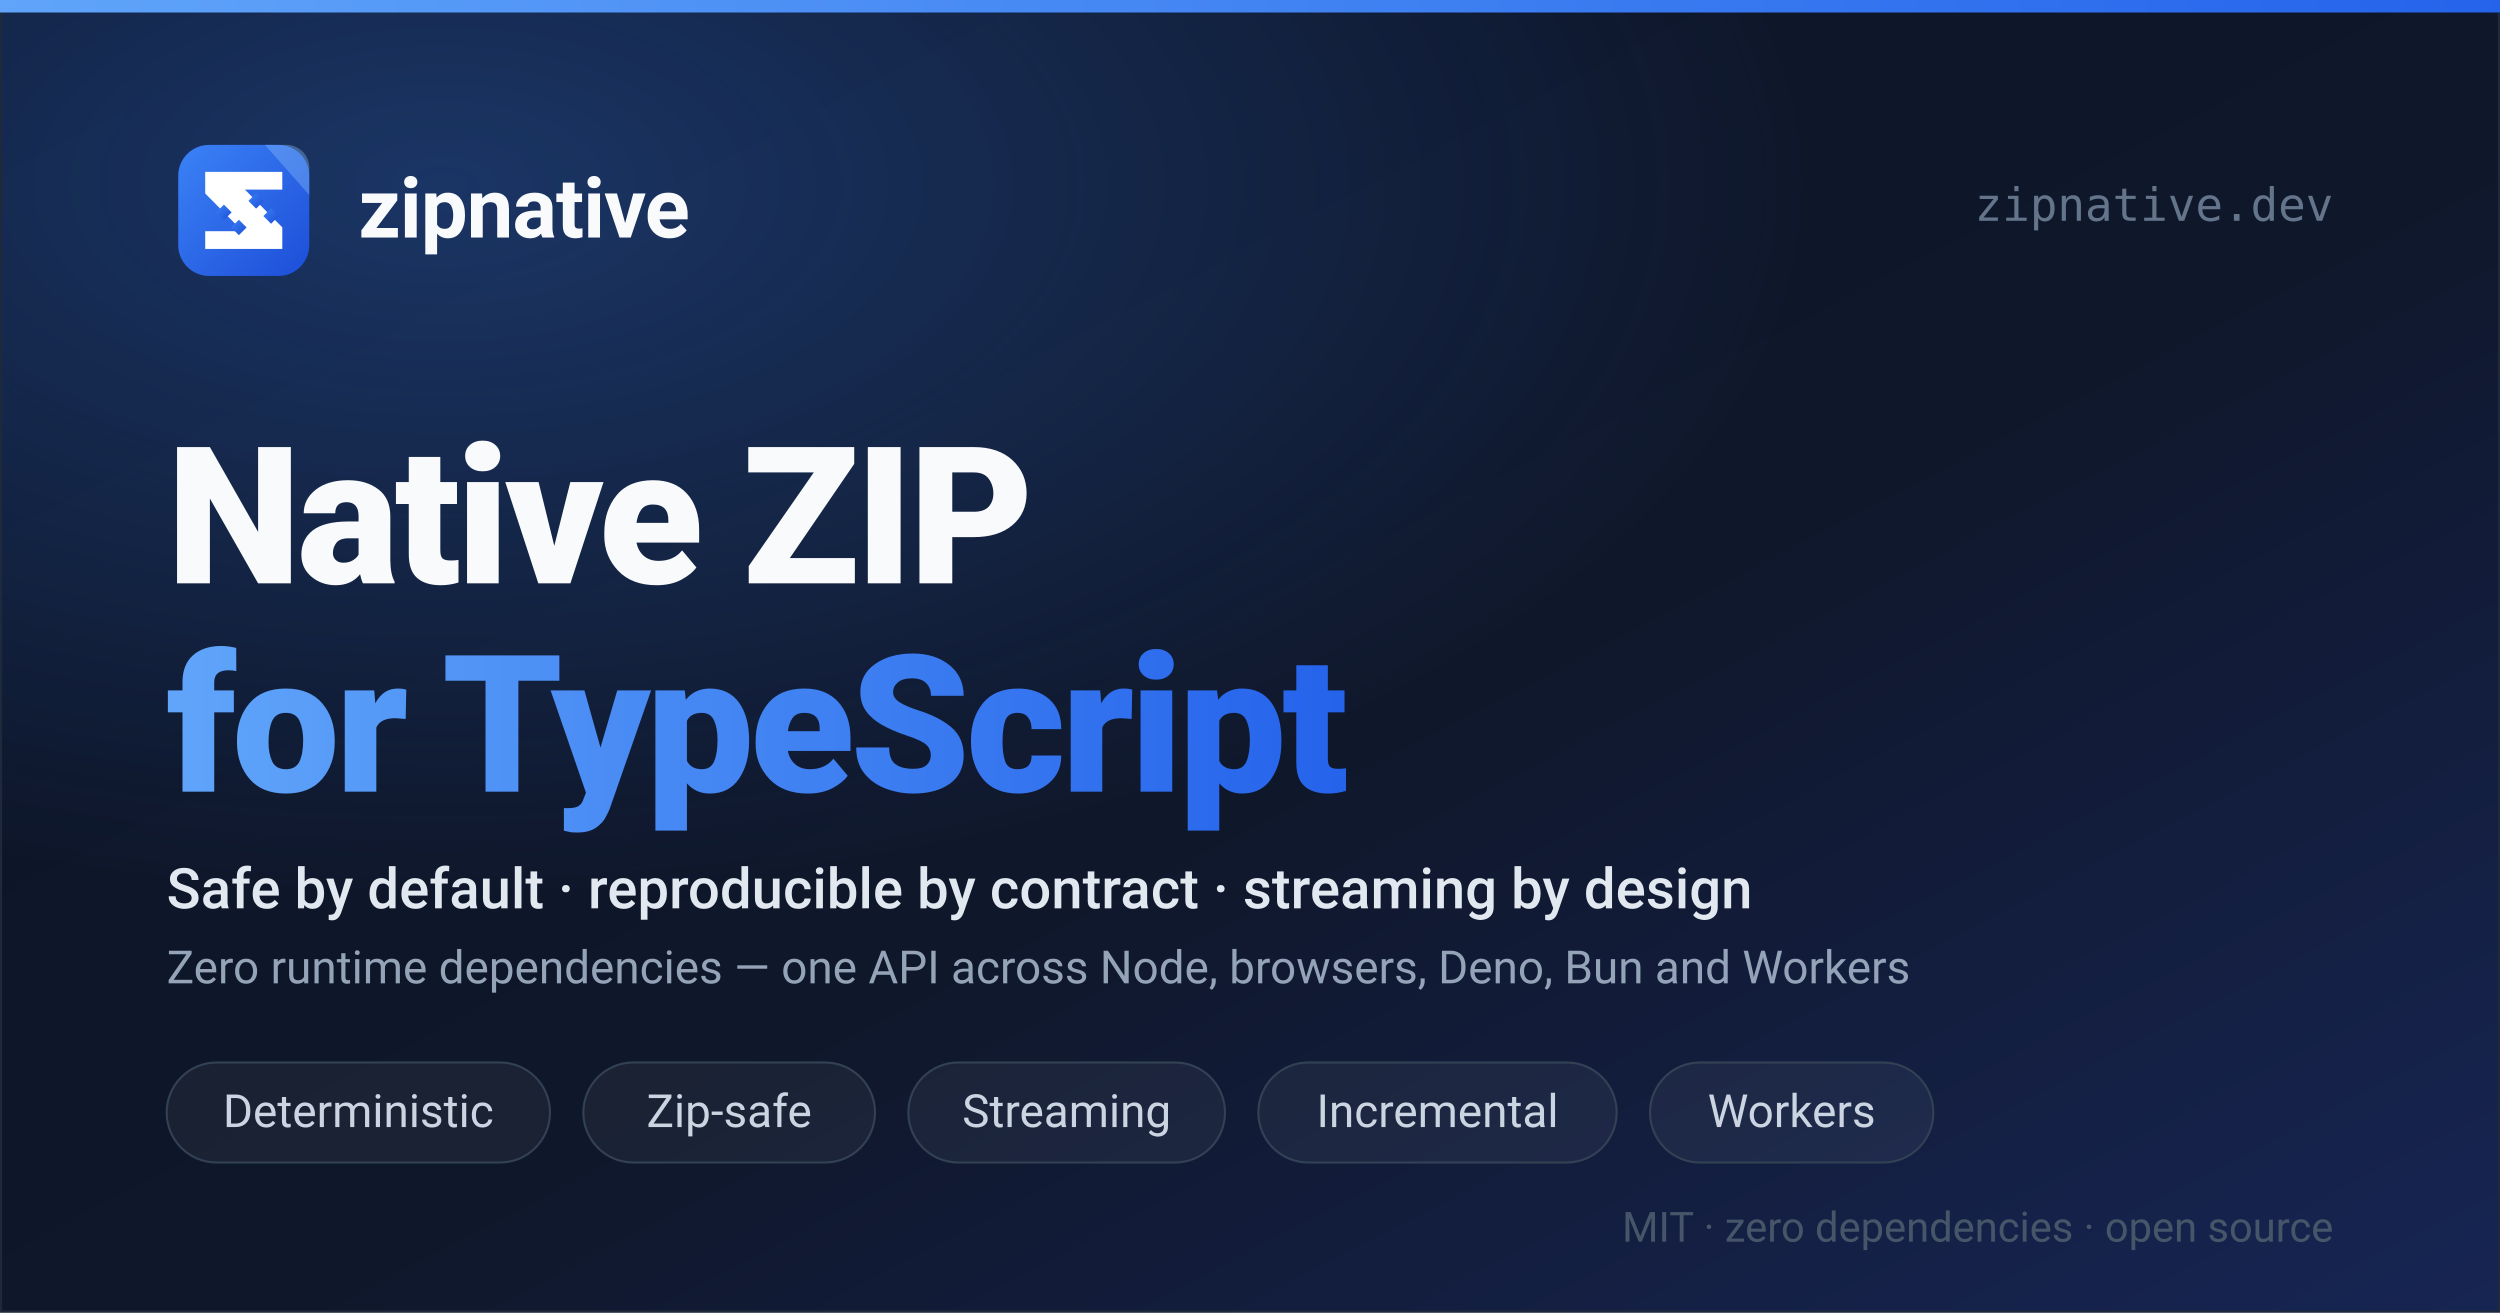
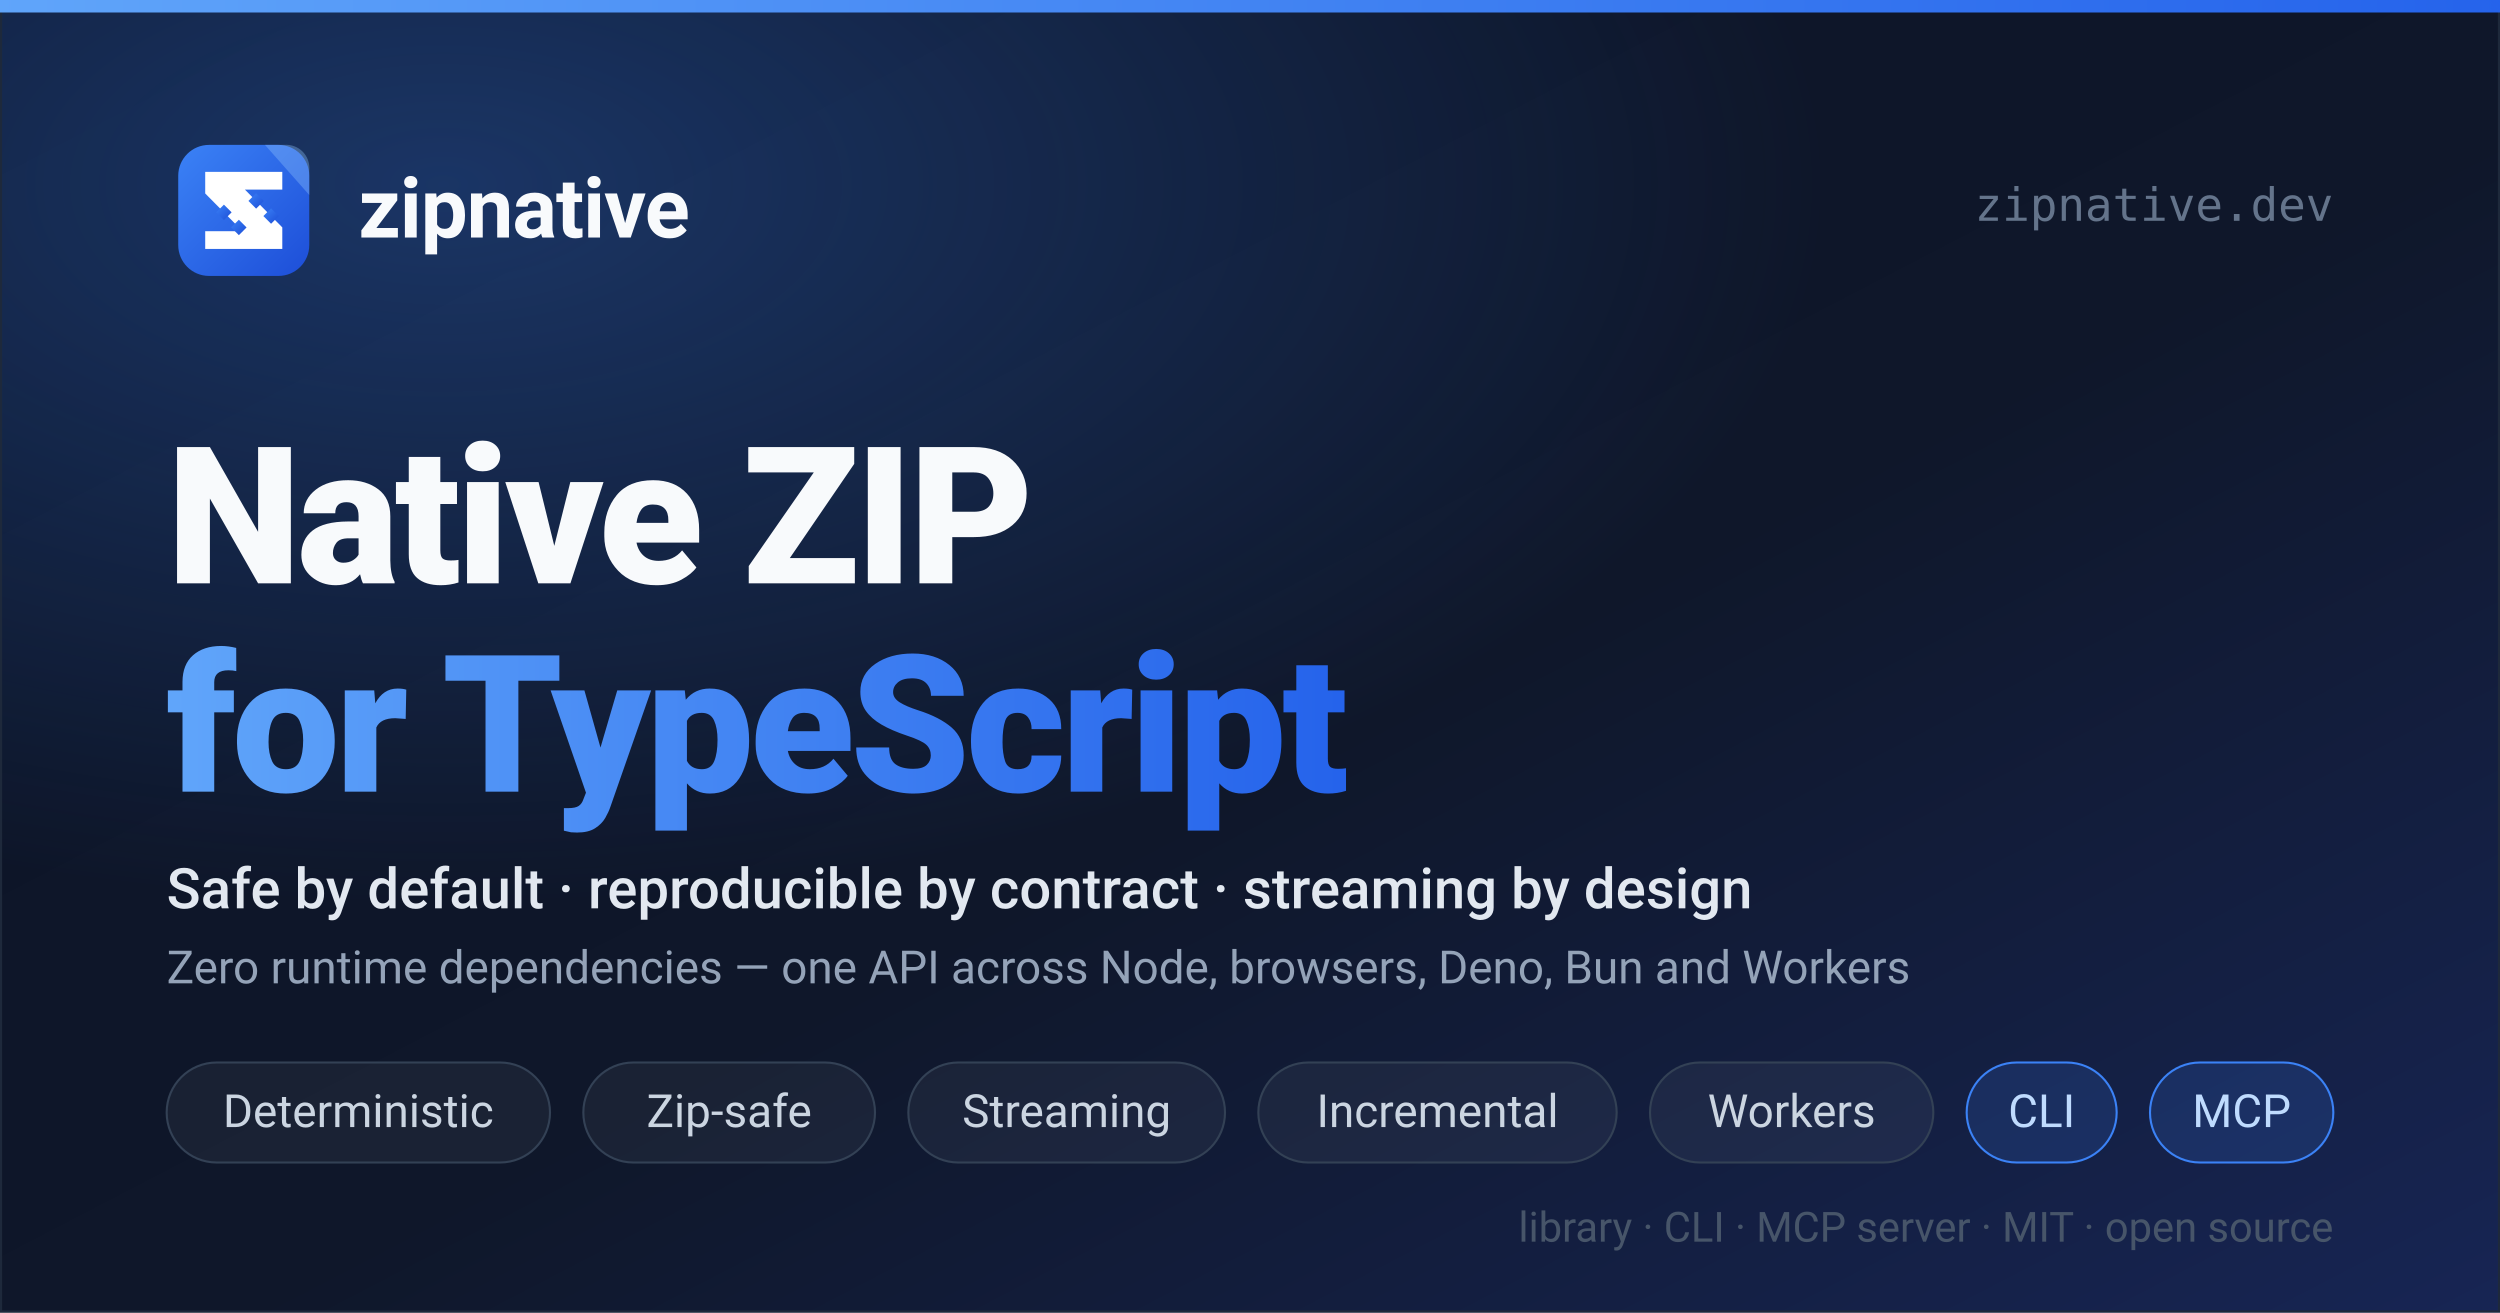
<svg xmlns="http://www.w3.org/2000/svg" width="1200" height="630" viewBox="0 0 1200 630">
  <defs>
    <linearGradient id="bg" x1="0" y1="0" x2="1" y2="1">
      <stop offset="0%" stop-color="#0b1326" />
      <stop offset="55%" stop-color="#0f172a" />
      <stop offset="100%" stop-color="#172554" />
    </linearGradient>
    <radialGradient id="glow" cx="18%" cy="14%" r="55%">
      <stop offset="0%" stop-color="#3b82f6" stop-opacity="0.30" />
      <stop offset="100%" stop-color="#3b82f6" stop-opacity="0" />
    </radialGradient>
    <linearGradient id="accent" x1="0" y1="0" x2="1" y2="0">
      <stop offset="0%" stop-color="#60a5fa" />
      <stop offset="100%" stop-color="#2563eb" />
    </linearGradient>
    <linearGradient id="logo-grad" x1="0" y1="0" x2="1" y2="1">
      <stop offset="0%" stop-color="#3B82F6" />
      <stop offset="100%" stop-color="#1D4ED8" />
    </linearGradient>
  </defs>
  <rect width="1200" height="630" fill="url(#bg)" />
  <rect width="1200" height="630" fill="url(#glow)" />
  <rect x="0.5" y="0.5" width="1199" height="629" fill="none" stroke="#1e293b" />
  <rect x="0" y="0" width="1200" height="6" fill="url(#accent)" />
  <g transform="translate(80, 64)">
    <g transform="scale(1.85)">
      <rect x="3" y="3" width="34" height="34" rx="8" fill="url(#logo-grad)" />
      <path d="M25.5 3h5a6 6 0 0 1 6.5 6.5V16L25.5 3z" fill="#93C5FD" opacity="0.35" />
      <path d="M10 10h20v4.6H20.3L30 24.4V30H10v-4.6h9.7L10 15.6z" fill="#ffffff" />
      <g fill="url(#logo-grad)">
        <path d="M21.21 17.54l2-2 2 2-2 2z" />
        <path d="M25.09 21.46l2-2 2 2-2 2z" />
        <path d="M12.85 20.5l2-2 2 2-2 2z" />
        <path d="M16.73 24.42l2-2 2 2-2 2z" />
      </g>
    </g>
    <text x="92" y="50" font-family="'Segoe UI', -apple-system, BlinkMacSystemFont, Roboto, 'Helvetica Neue', Arial, sans-serif" font-size="40" font-weight="700" fill="#f8fafc" letter-spacing="-0.5">zipnative</text>
  </g>
  <text x="1120" y="106" text-anchor="end" font-family="ui-monospace, SFMono-Regular, Consolas, monospace" font-size="22" fill="#64748b">zipnative.dev</text>
  <text x="80" y="280" font-family="'Segoe UI', -apple-system, BlinkMacSystemFont, Roboto, 'Helvetica Neue', Arial, sans-serif" font-size="92" font-weight="800" fill="#f8fafc" letter-spacing="-2">Native ZIP</text>
  <text x="80" y="380" font-family="'Segoe UI', -apple-system, BlinkMacSystemFont, Roboto, 'Helvetica Neue', Arial, sans-serif" font-size="92" font-weight="800" fill="url(#accent)" letter-spacing="-2">for TypeScript</text>
  <text x="80" y="436" font-family="'Segoe UI', -apple-system, BlinkMacSystemFont, Roboto, 'Helvetica Neue', Arial, sans-serif" font-size="27" font-weight="500" fill="#e2e8f0">Safe by default · reproducible by contract · streaming by design</text>
  <text x="80" y="472" font-family="'Segoe UI', -apple-system, BlinkMacSystemFont, Roboto, 'Helvetica Neue', Arial, sans-serif" font-size="22" fill="#94a3b8">Zero runtime dependencies — one API across Node, browsers, Deno, Bun and Workers</text>
  <g font-family="'Segoe UI', -apple-system, BlinkMacSystemFont, Roboto, 'Helvetica Neue', Arial, sans-serif" font-size="22" fill="#cbd5e1" text-anchor="middle">
    <rect x="80" y="510" width="184" height="48" rx="24" fill="#ffffff" fill-opacity="0.05" stroke="#334155" />
    <text x="172" y="541">Deterministic</text>
    <rect x="280" y="510" width="140" height="48" rx="24" fill="#ffffff" fill-opacity="0.05" stroke="#334155" />
    <text x="350" y="541">Zip-safe</text>
    <rect x="436" y="510" width="152" height="48" rx="24" fill="#ffffff" fill-opacity="0.05" stroke="#334155" />
    <text x="512" y="541">Streaming</text>
    <rect x="604" y="510" width="172" height="48" rx="24" fill="#ffffff" fill-opacity="0.05" stroke="#334155" />
    <text x="690" y="541">Incremental</text>
    <rect x="792" y="510" width="136" height="48" rx="24" fill="#ffffff" fill-opacity="0.05" stroke="#334155" />
    <text x="860" y="541">Workers</text>
+     <rect x="944" y="510" width="72" height="48" rx="24" fill="#3b82f6" fill-opacity="0.16" stroke="#3b82f6" />
+     <text x="980" y="541" fill="#bfdbfe">CLI</text>
+     <rect x="1032" y="510" width="88" height="48" rx="24" fill="#3b82f6" fill-opacity="0.16" stroke="#3b82f6" />
+     <text x="1076" y="541" fill="#bfdbfe">MCP</text>
  </g>
-   <text x="1120" y="596" text-anchor="end" font-family="'Segoe UI', -apple-system, BlinkMacSystemFont, Roboto, 'Helvetica Neue', Arial, sans-serif" font-size="20" fill="#475569">MIT · zero dependencies · open source</text>
+   <text x="1120" y="596" text-anchor="end" font-family="'Segoe UI', -apple-system, BlinkMacSystemFont, Roboto, 'Helvetica Neue', Arial, sans-serif" font-size="20" fill="#475569">library · CLI · MCP server · MIT · open source</text>
</svg>
